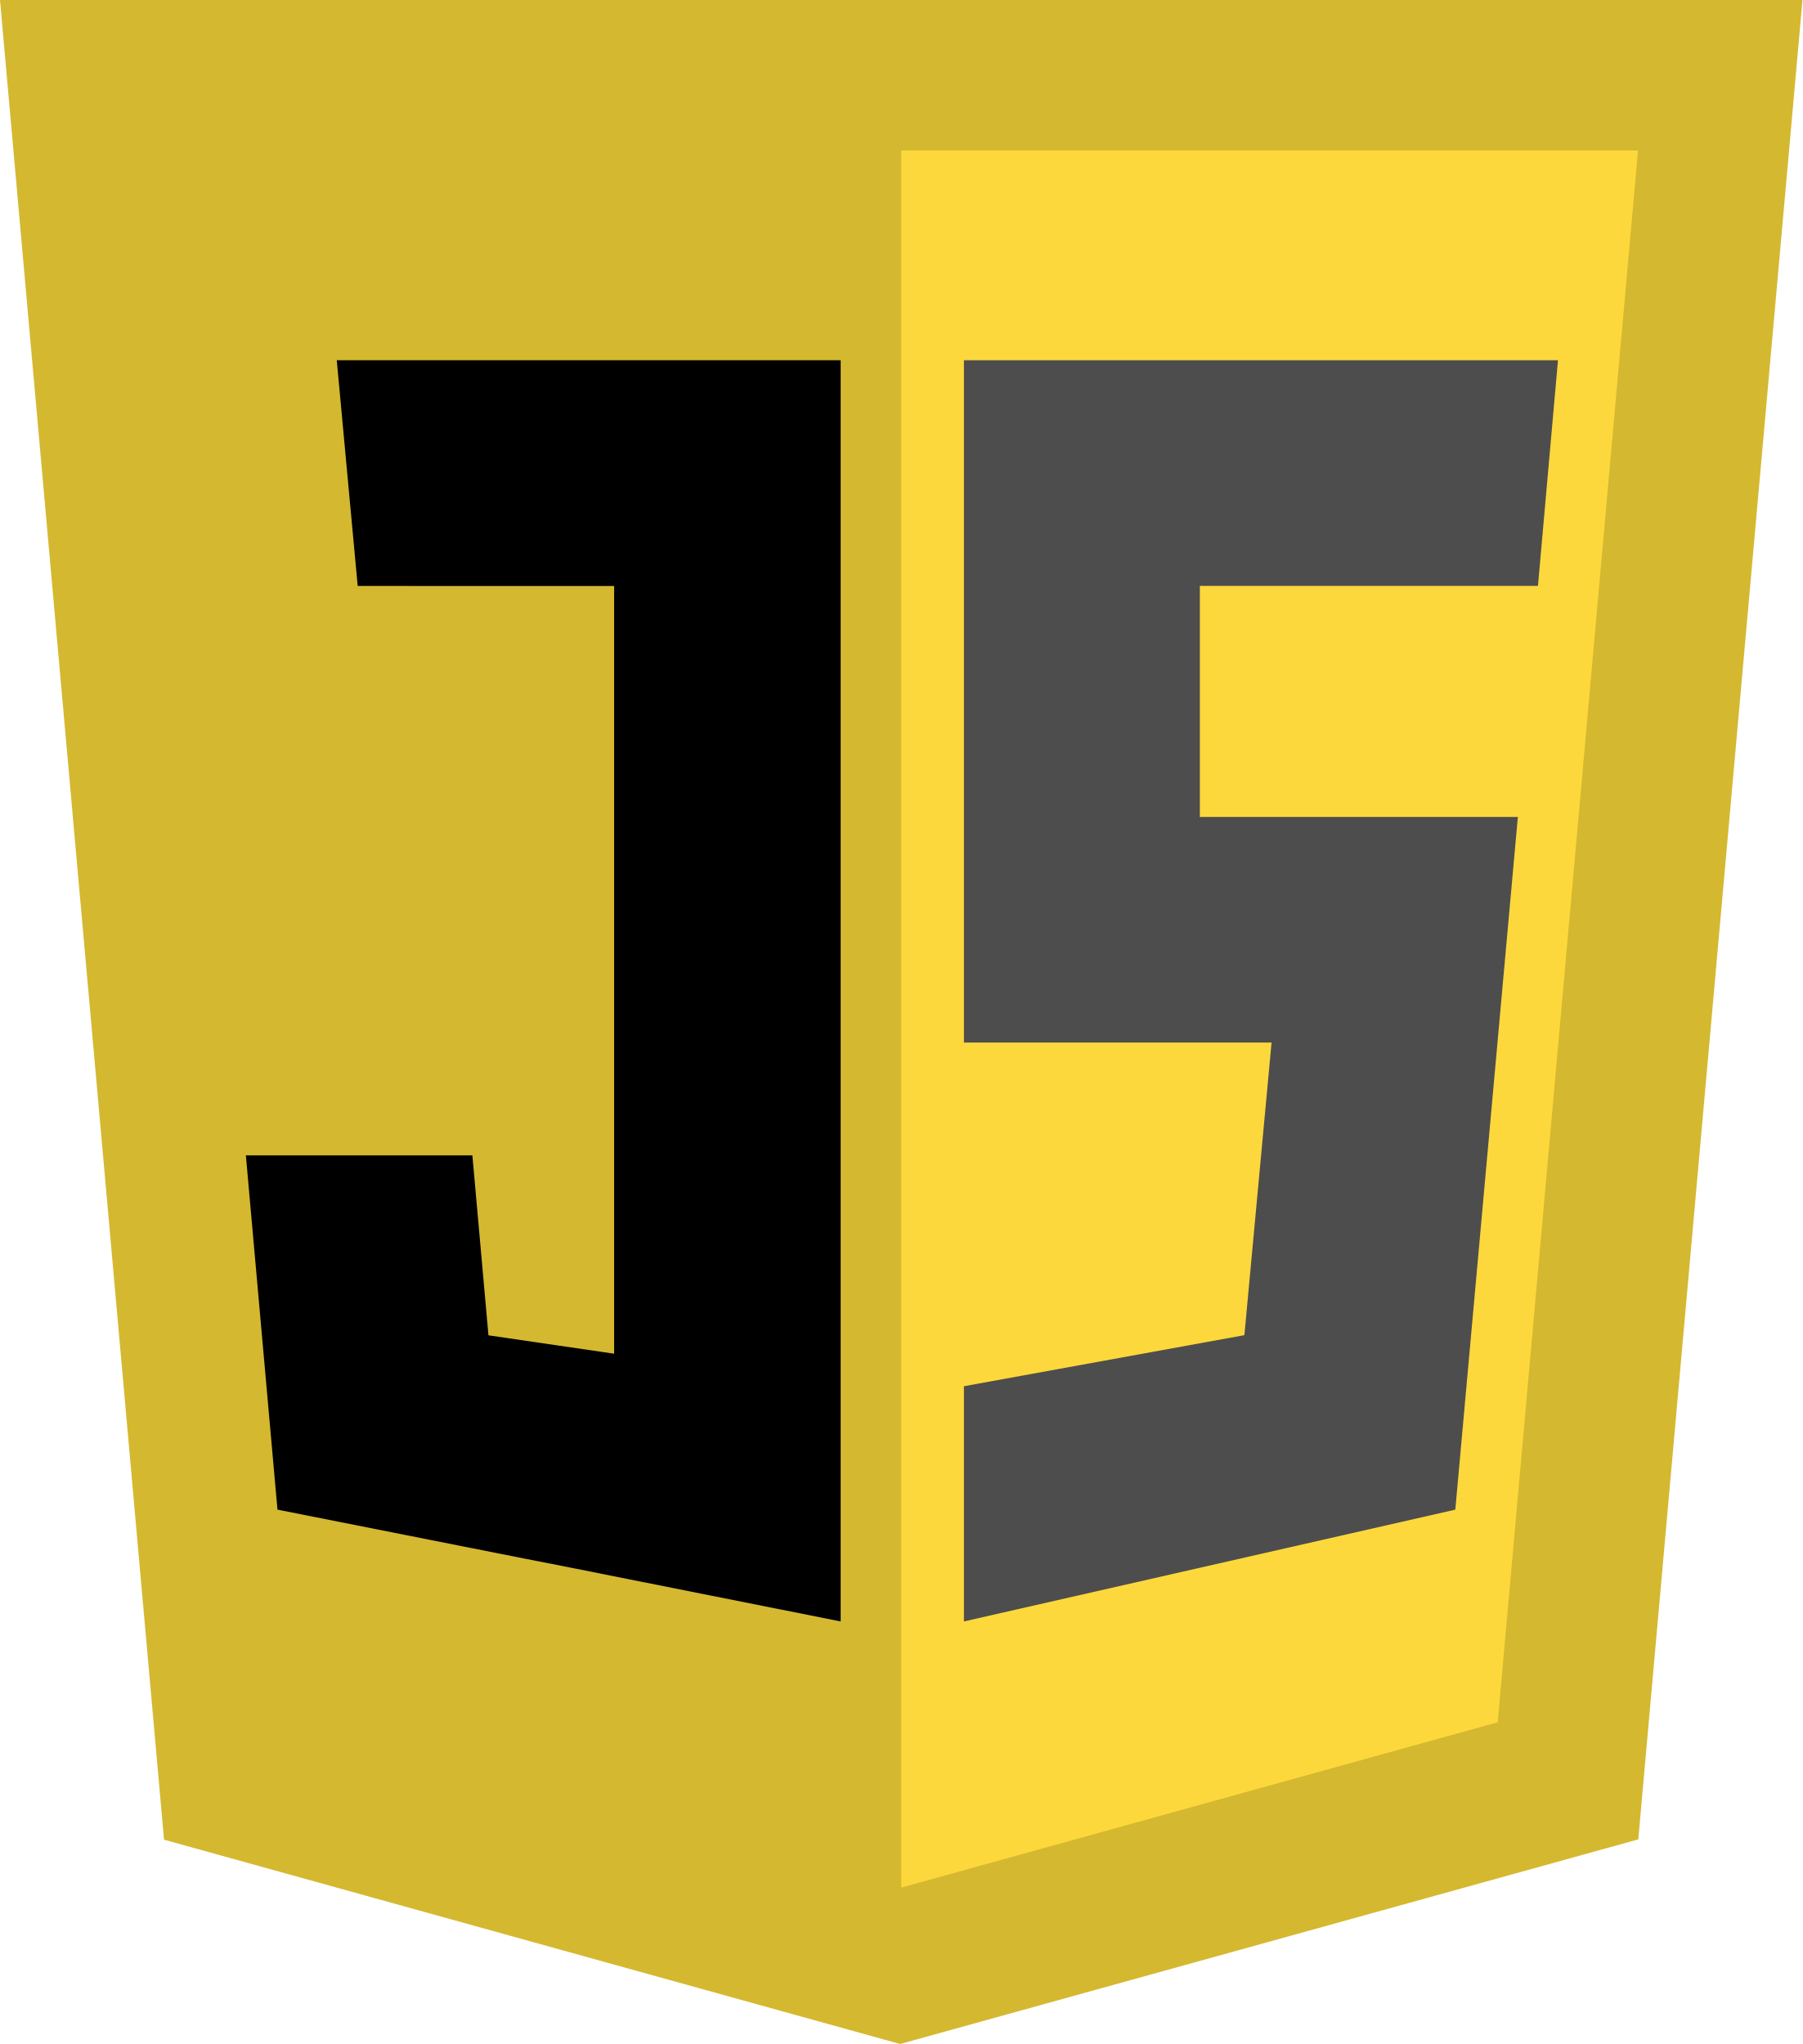
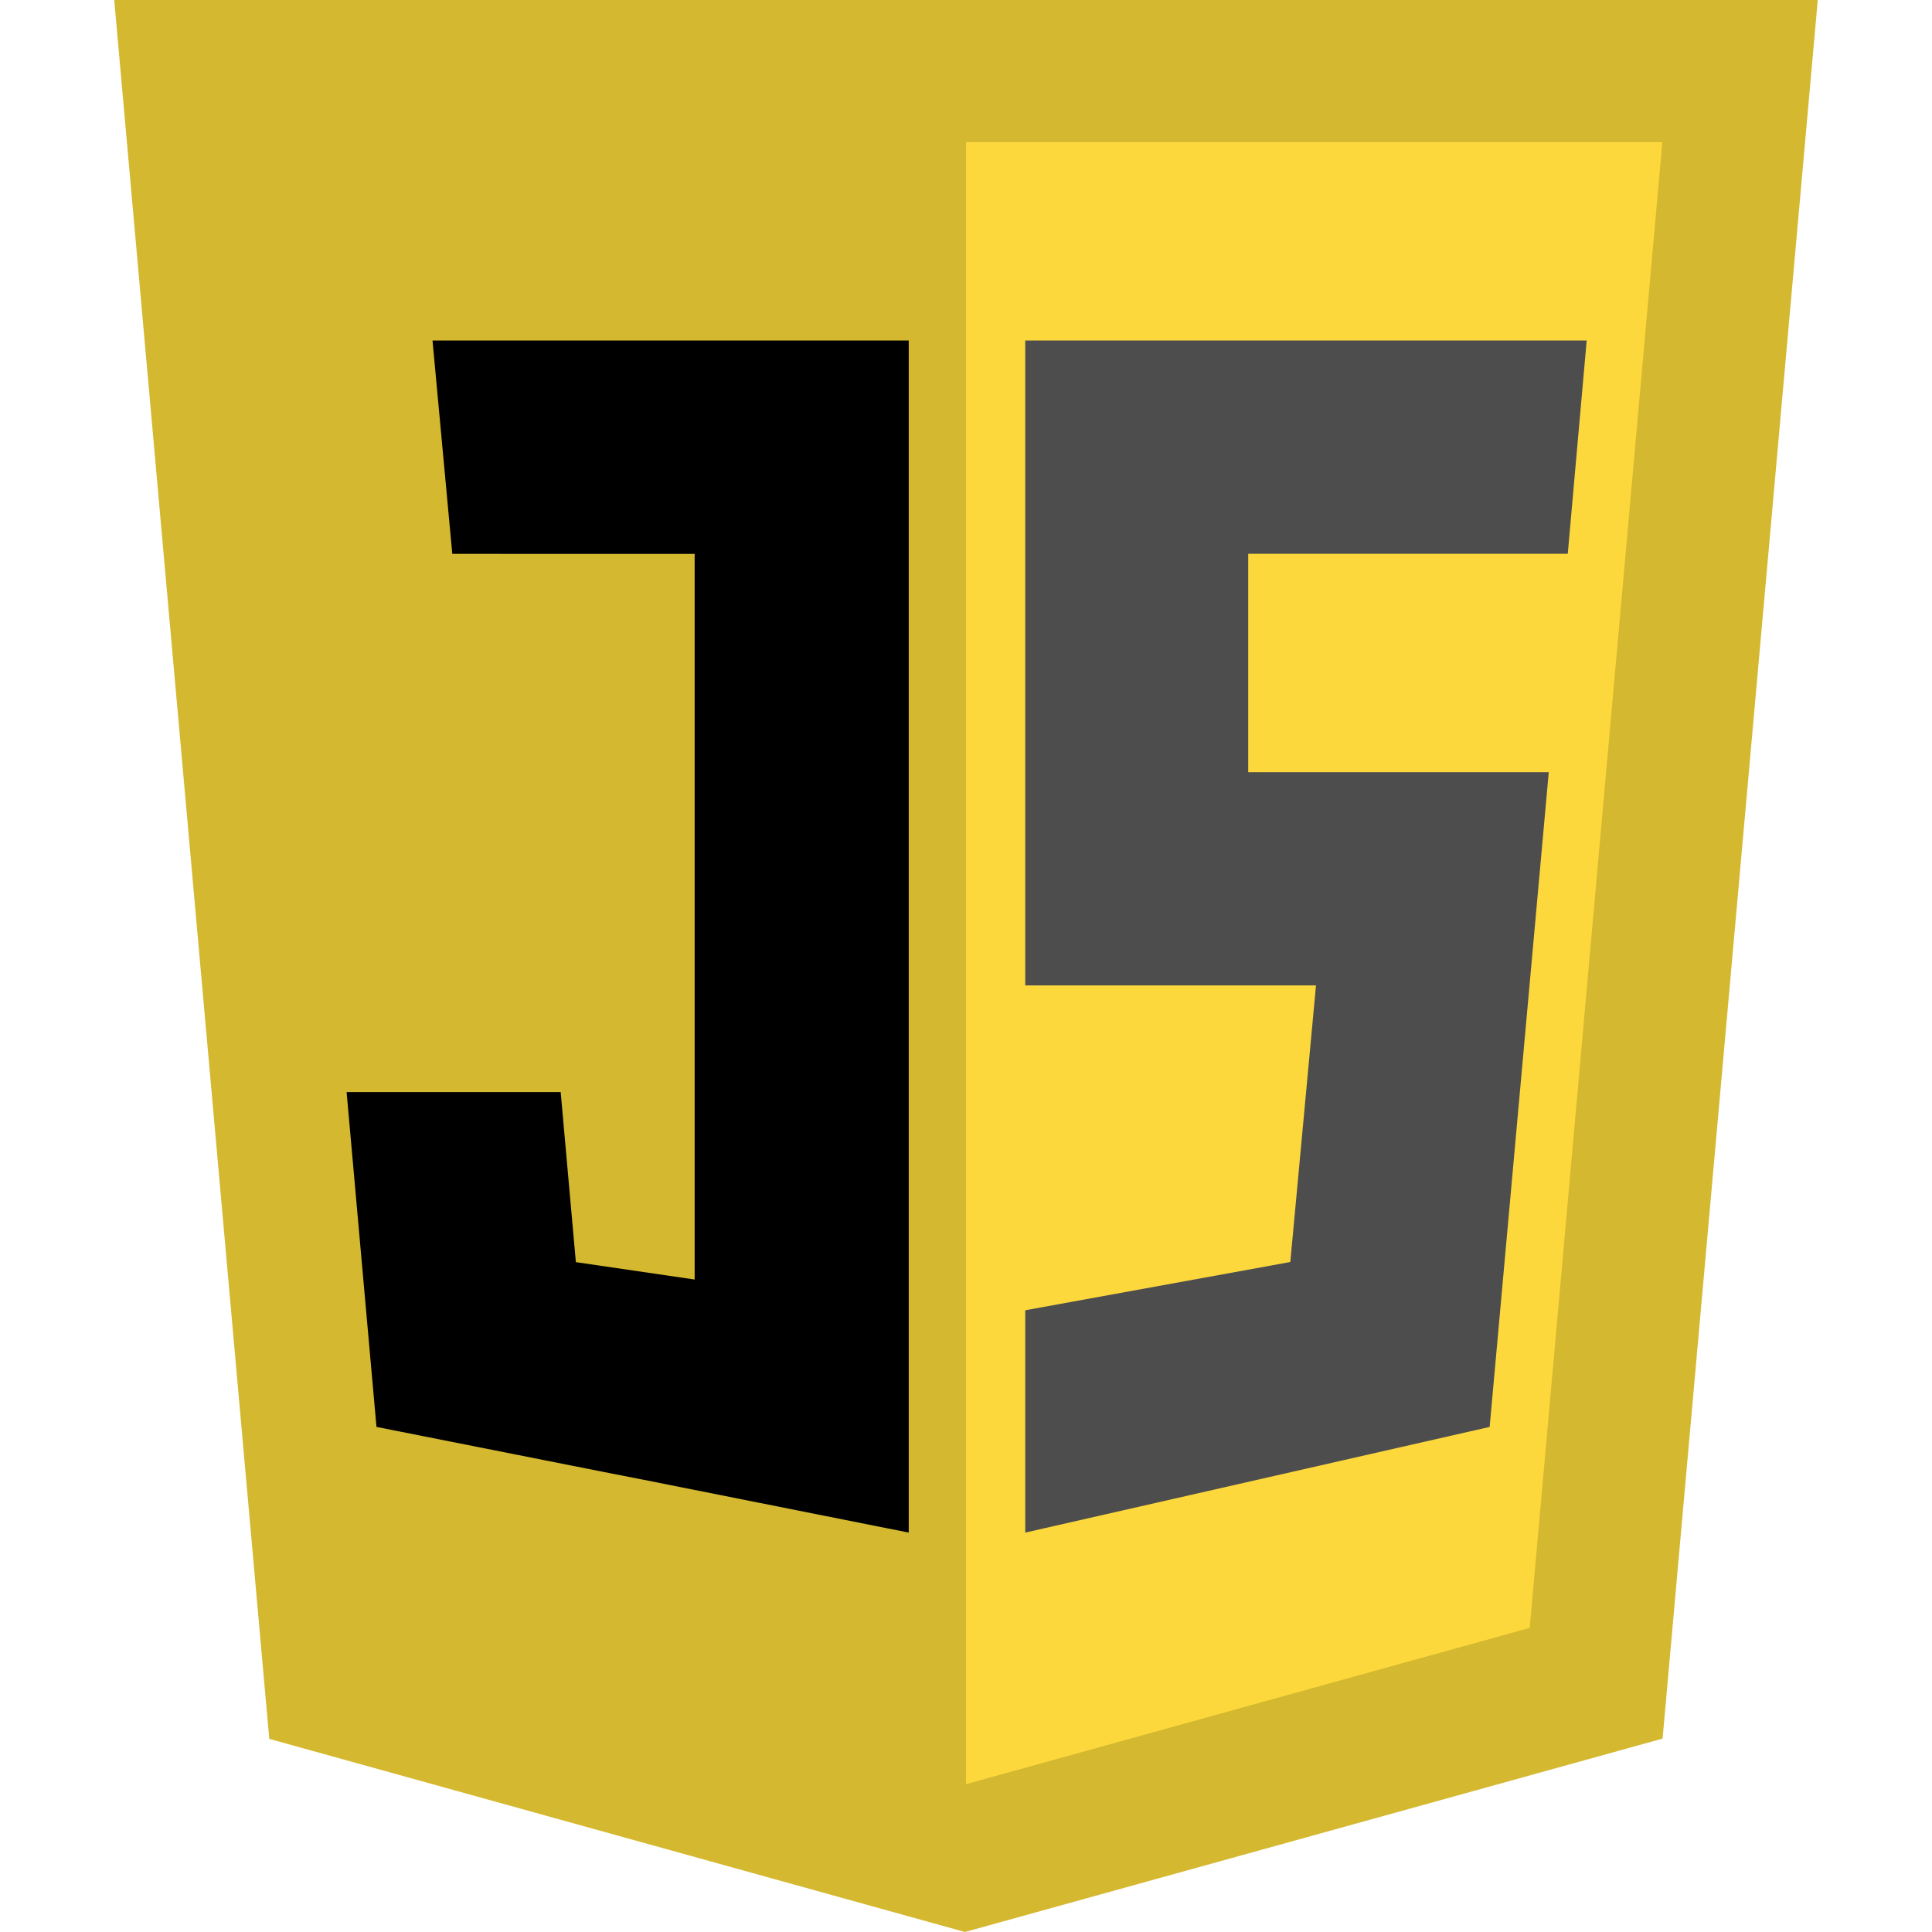
- <svg xmlns="http://www.w3.org/2000/svg" version="1.1" width="297.45" height="337.341" viewBox="0 0 297.45 337.341" id="svg2">
+ <svg xmlns="http://www.w3.org/2000/svg" version="1.1" width="200" height="200" viewBox="0 0 297.45 337.341" id="svg2">
  <defs id="defs8" />
  <g transform="translate(-0.071,-82.67)" id="Layer_1" style="fill:none;stroke:none">
    <path d="M 27.142,386.29 0.071,82.67 l 297.45,0 -27.096,303.571 -121.811,33.77 L 27.142,386.29 z m 0,0" id="path13" style="fill:#d4b830;fill-opacity:1" />
    <path d="m 148.798,394.199 98.427,-27.288 23.157,-259.415 -121.584,0 0,286.703 z m 0,0" id="path15" style="fill:#fdd83c;fill-opacity:1" />
    <g transform="translate(55,142)" id="Group">
      <path d="m 195.551,75.496 -52.479,0 0,-38.132 55.797,0 3.303,-37.239 -98.033,0 0,112.607 50.768,0 -4.484,48.294 -46.284,8.426 0,38.819 81.091,-18.451 z" id="path18" style="fill:#4d4d4d;fill-opacity:1" />
      <path d="m 83.796,0.125 -83.151,0 3.453,37.254 42.319,3.4e-4 0,126.706 -20.741,-3.035 -2.652,-29.698 c 0,0 -24.919,0 -37.379,0 l 5.216,58.467 c 92.935,18.451 0.352,-0.013 92.935,18.451 z" id="path24" style="fill:#000000;fill-opacity:1" />
    </g>
  </g>
</svg>
